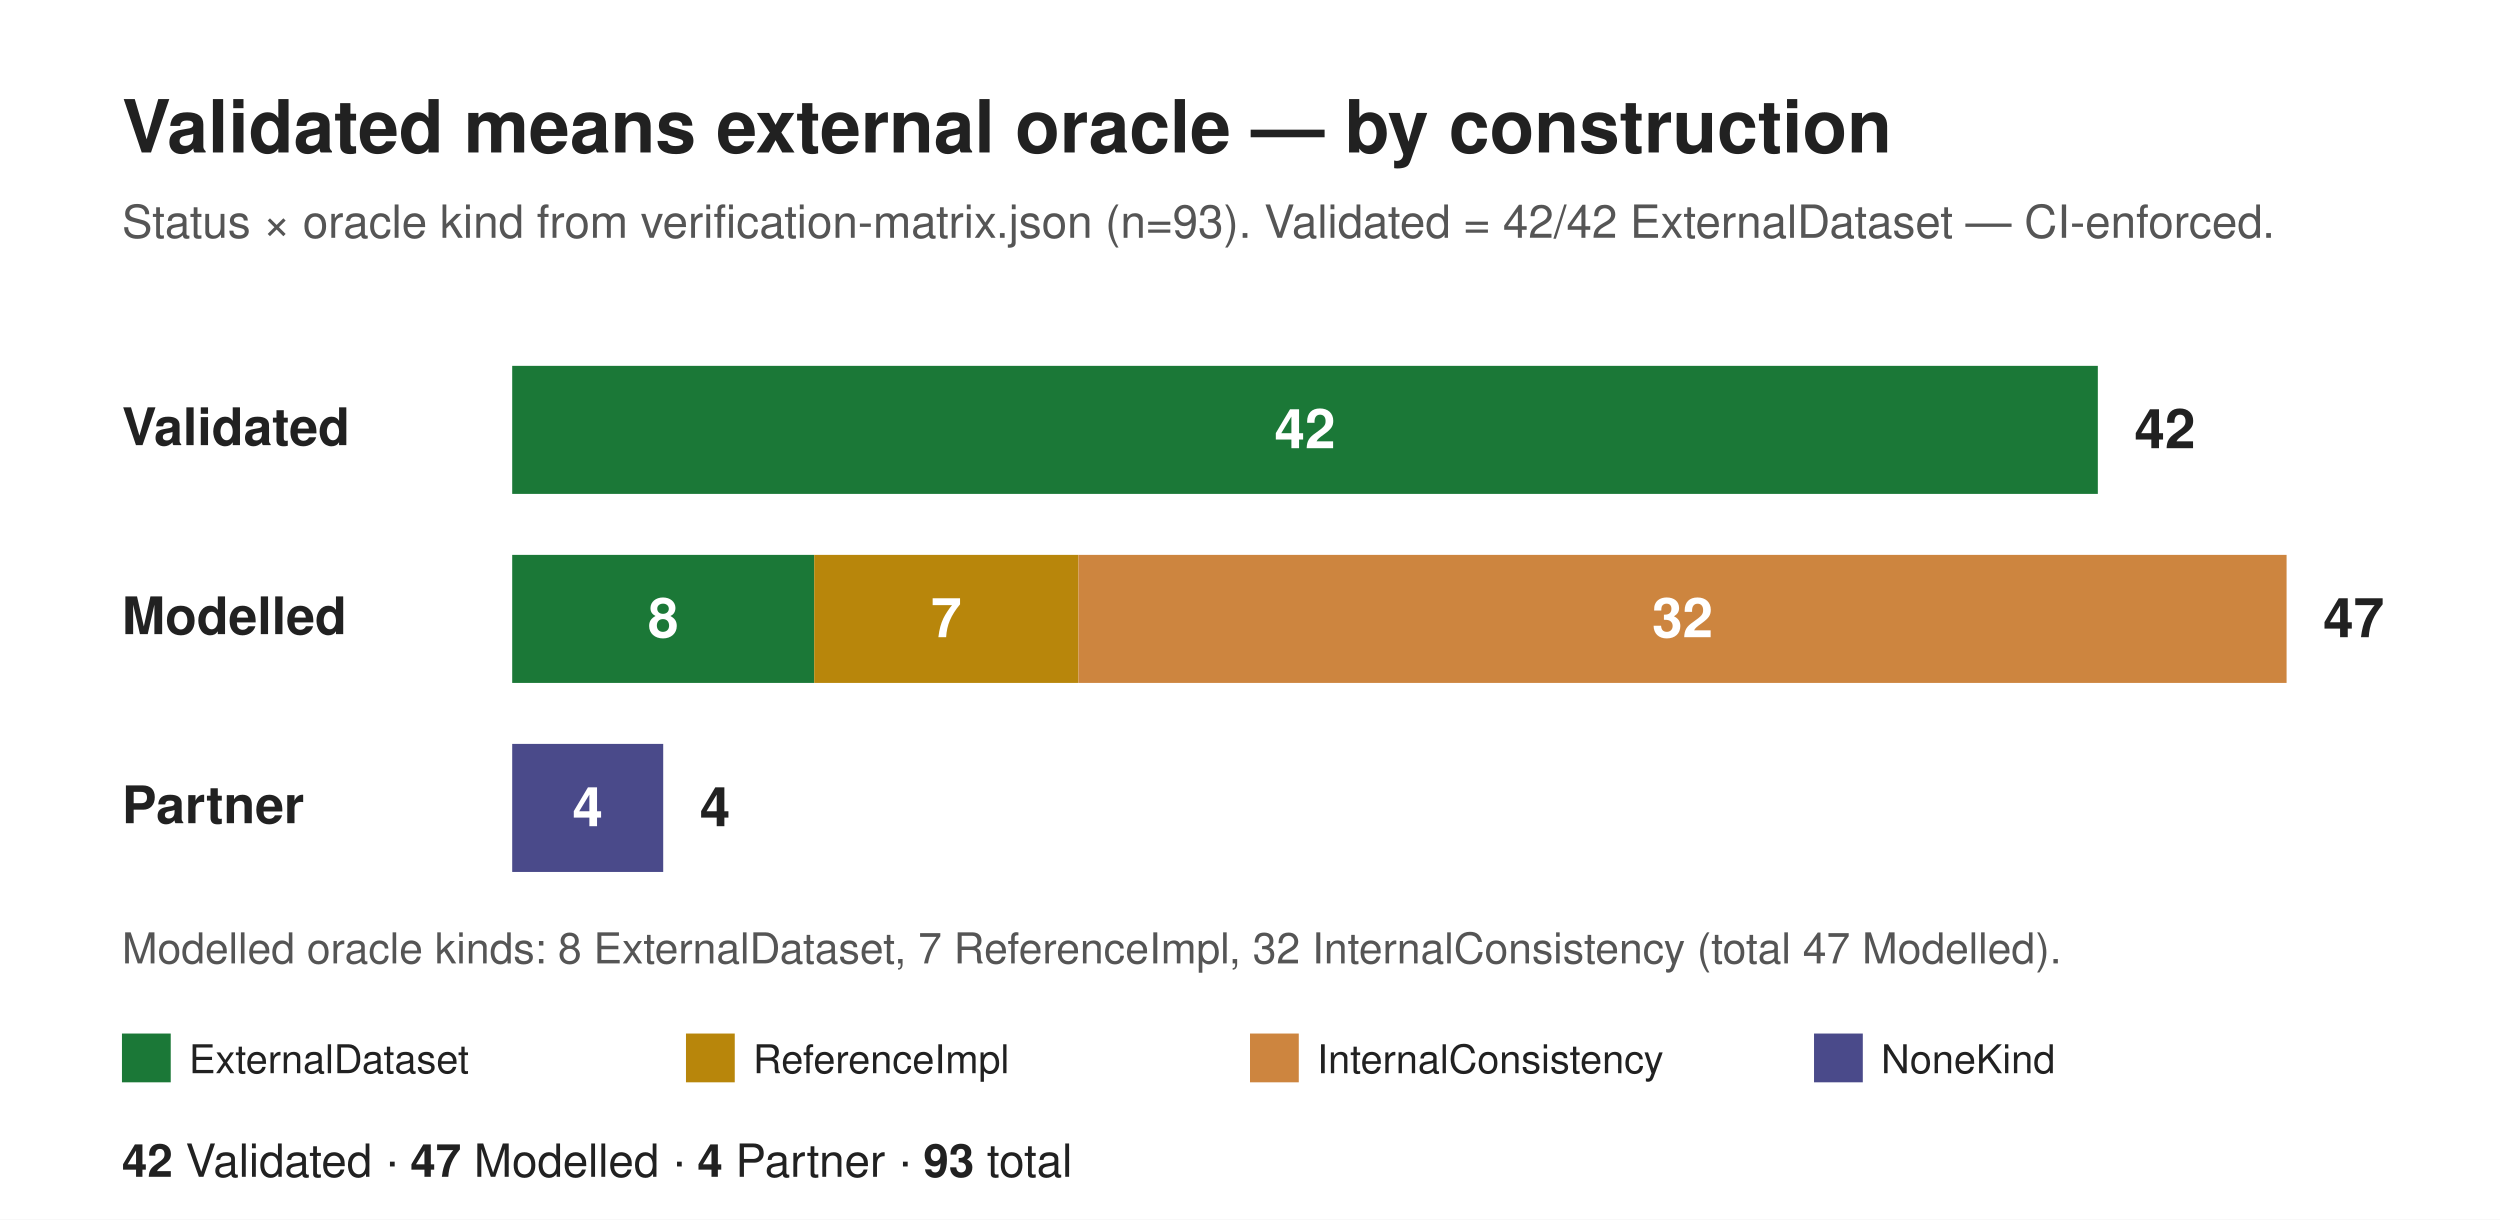
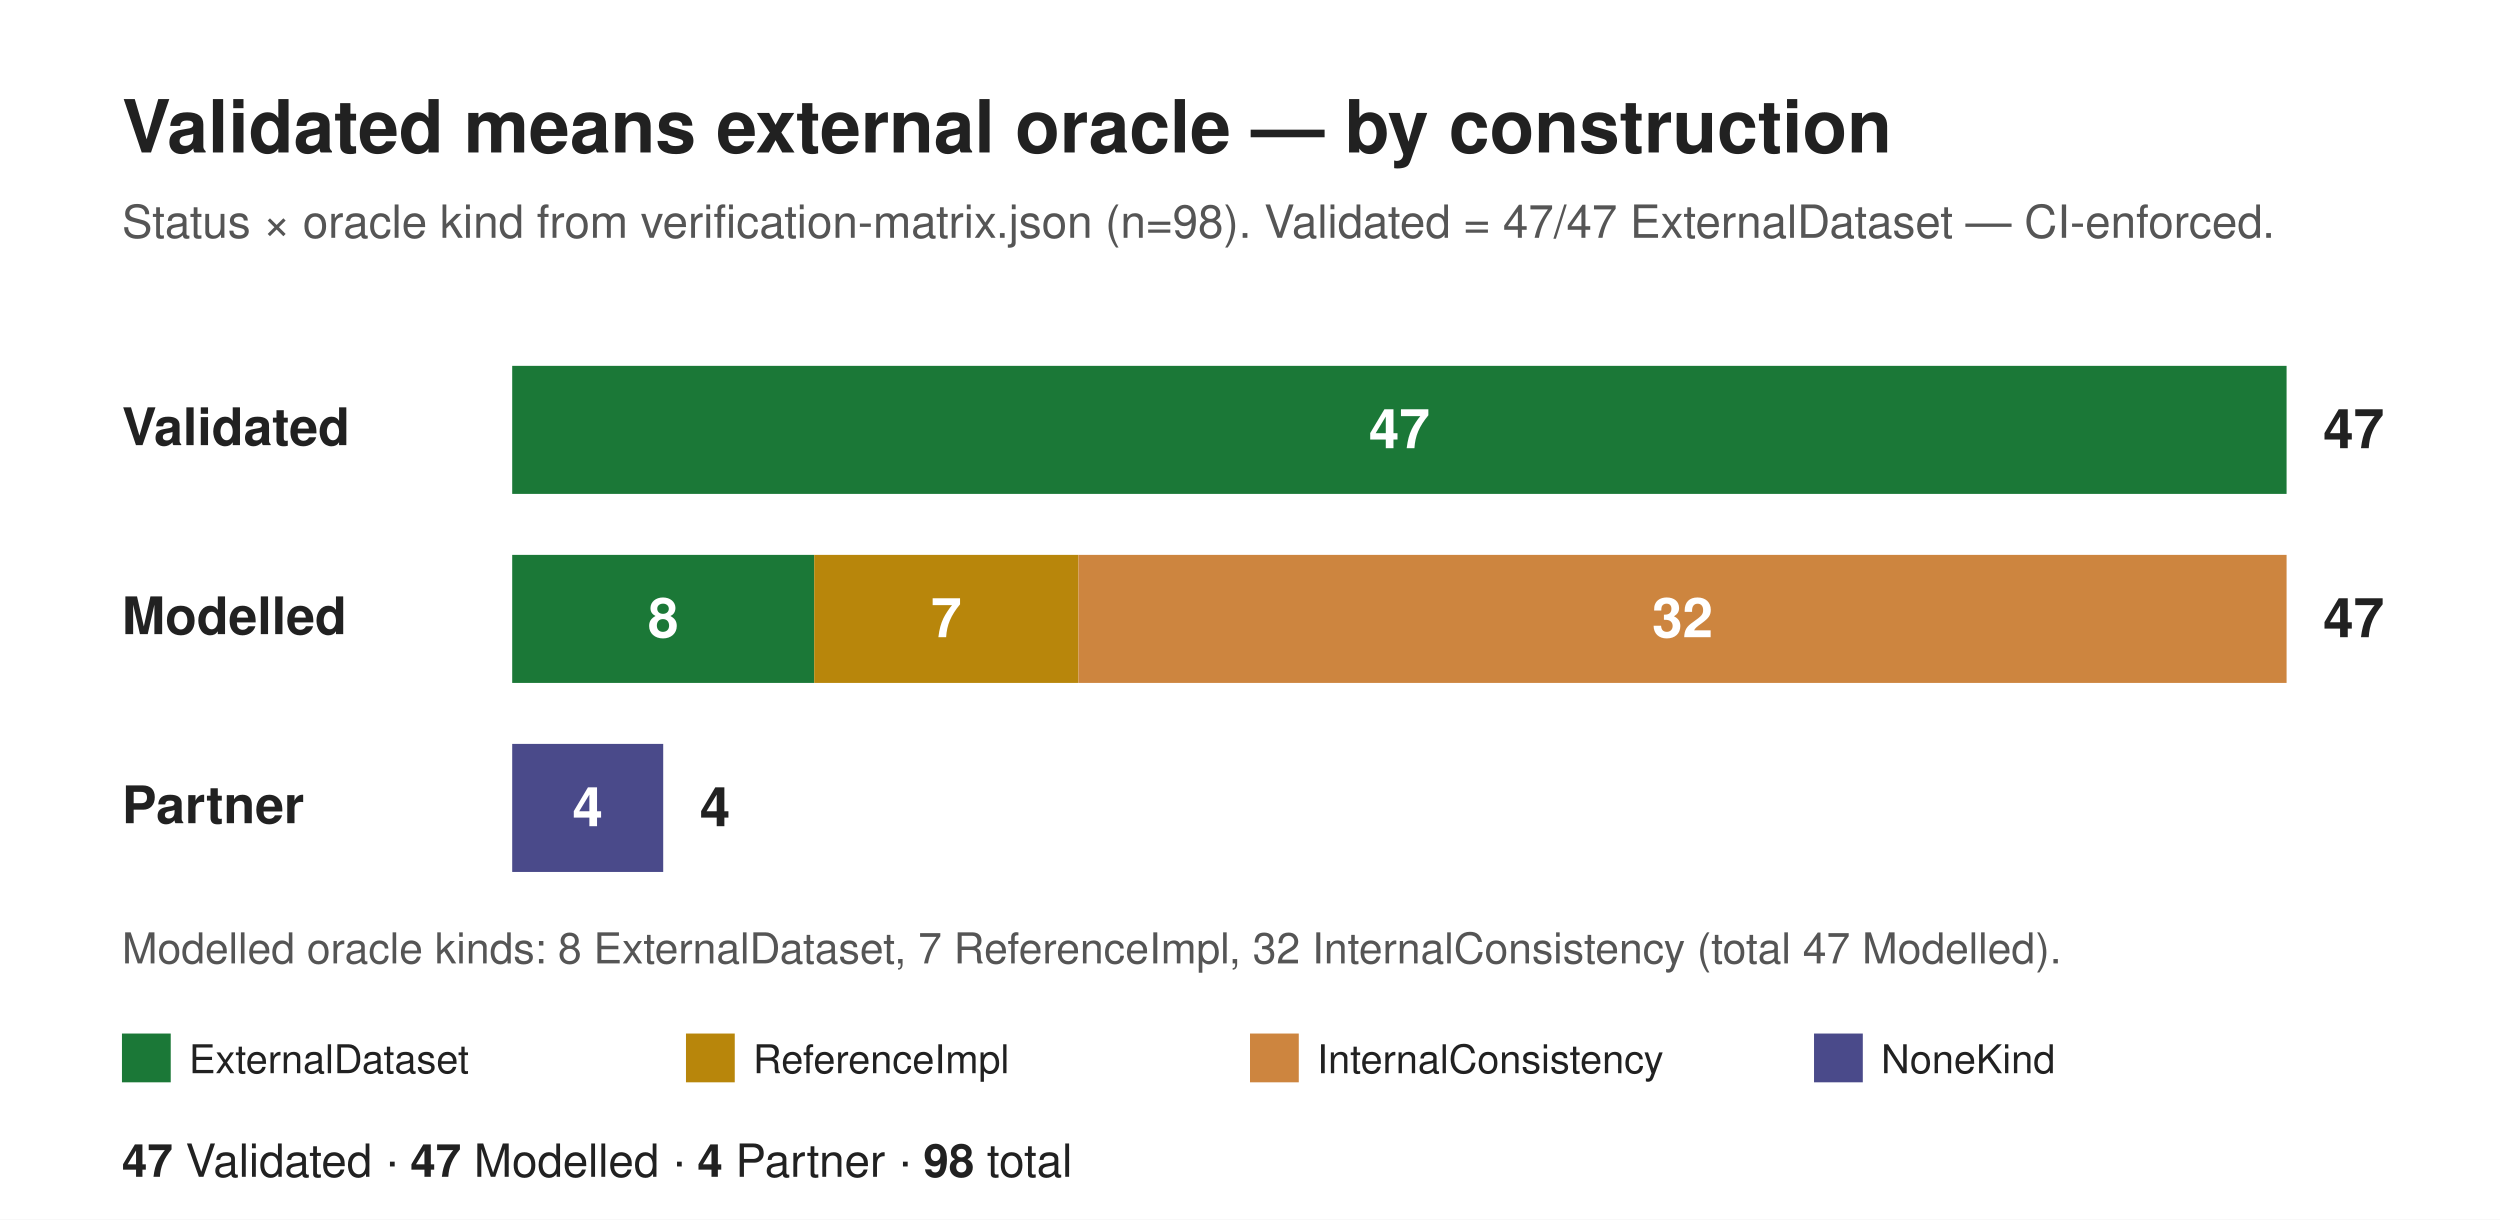
<svg xmlns="http://www.w3.org/2000/svg" width="820" height="400" viewBox="0 0 820 400" font-family="Helvetica, Arial, sans-serif">
  <rect x="0" y="0" width="820" height="400" fill="#ffffff" />
  <text x="40" y="50" font-size="24" font-weight="700" fill="#212121">Validated means external oracle — by construction</text>
-   <text x="40" y="78" font-size="15" fill="#555555">Status × oracle kind from verification-matrix.json (n=93). Validated = 42/42 ExternalDataset — CI-enforced.</text>
+   <text x="40" y="78" font-size="15" fill="#555555">Status × oracle kind from verification-matrix.json (n=98). Validated = 47/47 ExternalDataset — CI-enforced.</text>
  <text x="40" y="146" font-size="17" font-weight="700" fill="#212121">Validated</text>
-   <rect x="168" y="120" width="520.09" height="42" fill="#1b7837" />
-   <text x="428.04" y="147" font-size="18" font-weight="700" fill="#ffffff" text-anchor="middle">42</text>
-   <text x="700.09" y="147" font-size="18" font-weight="700" fill="#212121">42</text>
+   <rect x="168" y="120" width="582" height="42" fill="#1b7837" />
+   <text x="459" y="147" font-size="18" font-weight="700" fill="#ffffff" text-anchor="middle">47</text>
+   <text x="762" y="147" font-size="18" font-weight="700" fill="#212121">47</text>
  <text x="40" y="208" font-size="17" font-weight="700" fill="#212121">Modelled</text>
  <rect x="168" y="182" width="99.06" height="42" fill="#1b7837" />
  <text x="217.53" y="209" font-size="18" font-weight="700" fill="#ffffff" text-anchor="middle">8</text>
  <rect x="267.06" y="182" width="86.68" height="42" fill="#b8860b" />
  <text x="310.4" y="209" font-size="18" font-weight="700" fill="#ffffff" text-anchor="middle">7</text>
  <rect x="353.74" y="182" width="396.26" height="42" fill="#cd853f" />
  <text x="551.87" y="209" font-size="18" font-weight="700" fill="#ffffff" text-anchor="middle">32</text>
  <text x="762" y="209" font-size="18" font-weight="700" fill="#212121">47</text>
  <text x="40" y="270" font-size="17" font-weight="700" fill="#212121">Partner</text>
  <rect x="168" y="244" width="49.53" height="42" fill="#4a4a8a" />
  <text x="192.77" y="271" font-size="18" font-weight="700" fill="#ffffff" text-anchor="middle">4</text>
  <text x="229.53" y="271" font-size="18" font-weight="700" fill="#212121">4</text>
  <text x="40" y="316" font-size="14" fill="#555555">Modelled oracle kinds: 8 ExternalDataset, 7 ReferenceImpl, 32 InternalConsistency (total 47 Modelled).</text>
  <rect x="40" y="339" width="16" height="16" fill="#1b7837" />
  <text x="62" y="352" font-size="13" fill="#212121">ExternalDataset</text>
  <rect x="225" y="339" width="16" height="16" fill="#b8860b" />
  <text x="247" y="352" font-size="13" fill="#212121">ReferenceImpl</text>
  <rect x="410" y="339" width="16" height="16" fill="#cd853f" />
  <text x="432" y="352" font-size="13" fill="#212121">InternalConsistency</text>
  <rect x="595" y="339" width="16" height="16" fill="#4a4a8a" />
  <text x="617" y="352" font-size="13" fill="#212121">NoneKind</text>
  <text x="40" y="386" font-size="15" fill="#212121">
-     <tspan font-weight="700">42</tspan> Validated · <tspan font-weight="700">47</tspan> Modelled · <tspan font-weight="700">4</tspan> Partner · <tspan font-weight="700">93</tspan> total</text>
+     <tspan font-weight="700">47</tspan> Validated · <tspan font-weight="700">47</tspan> Modelled · <tspan font-weight="700">4</tspan> Partner · <tspan font-weight="700">98</tspan> total</text>
</svg>
